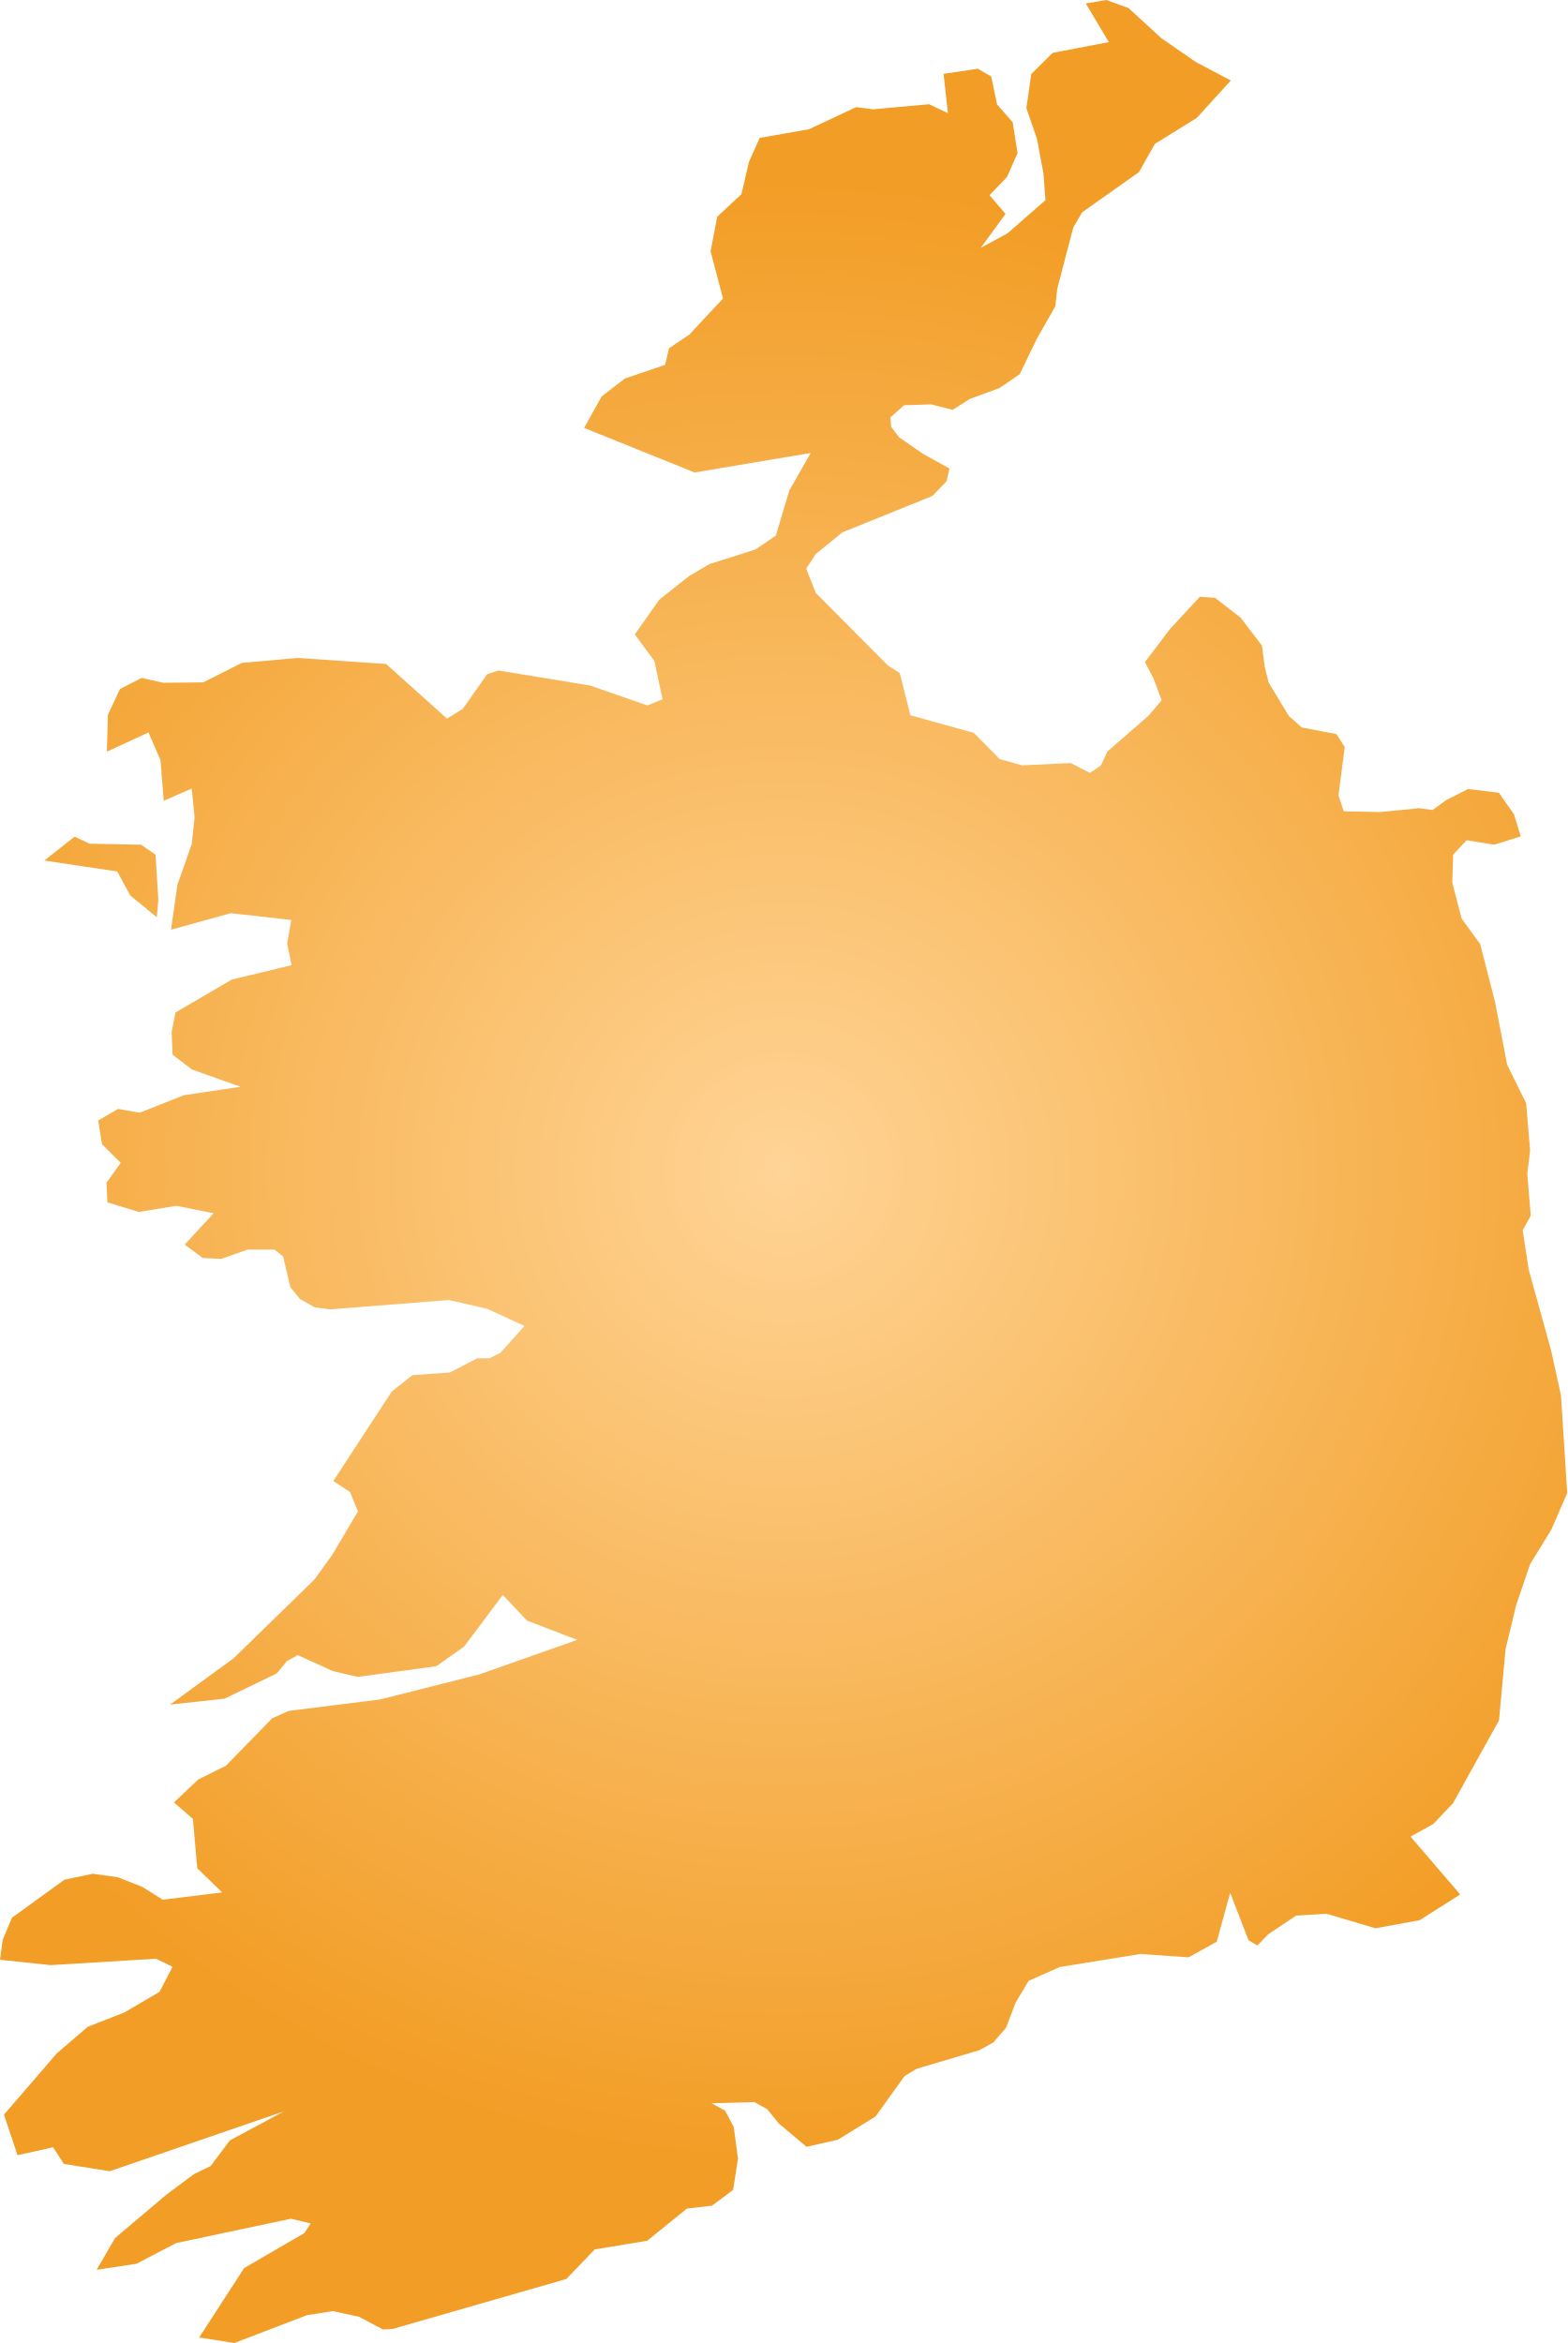
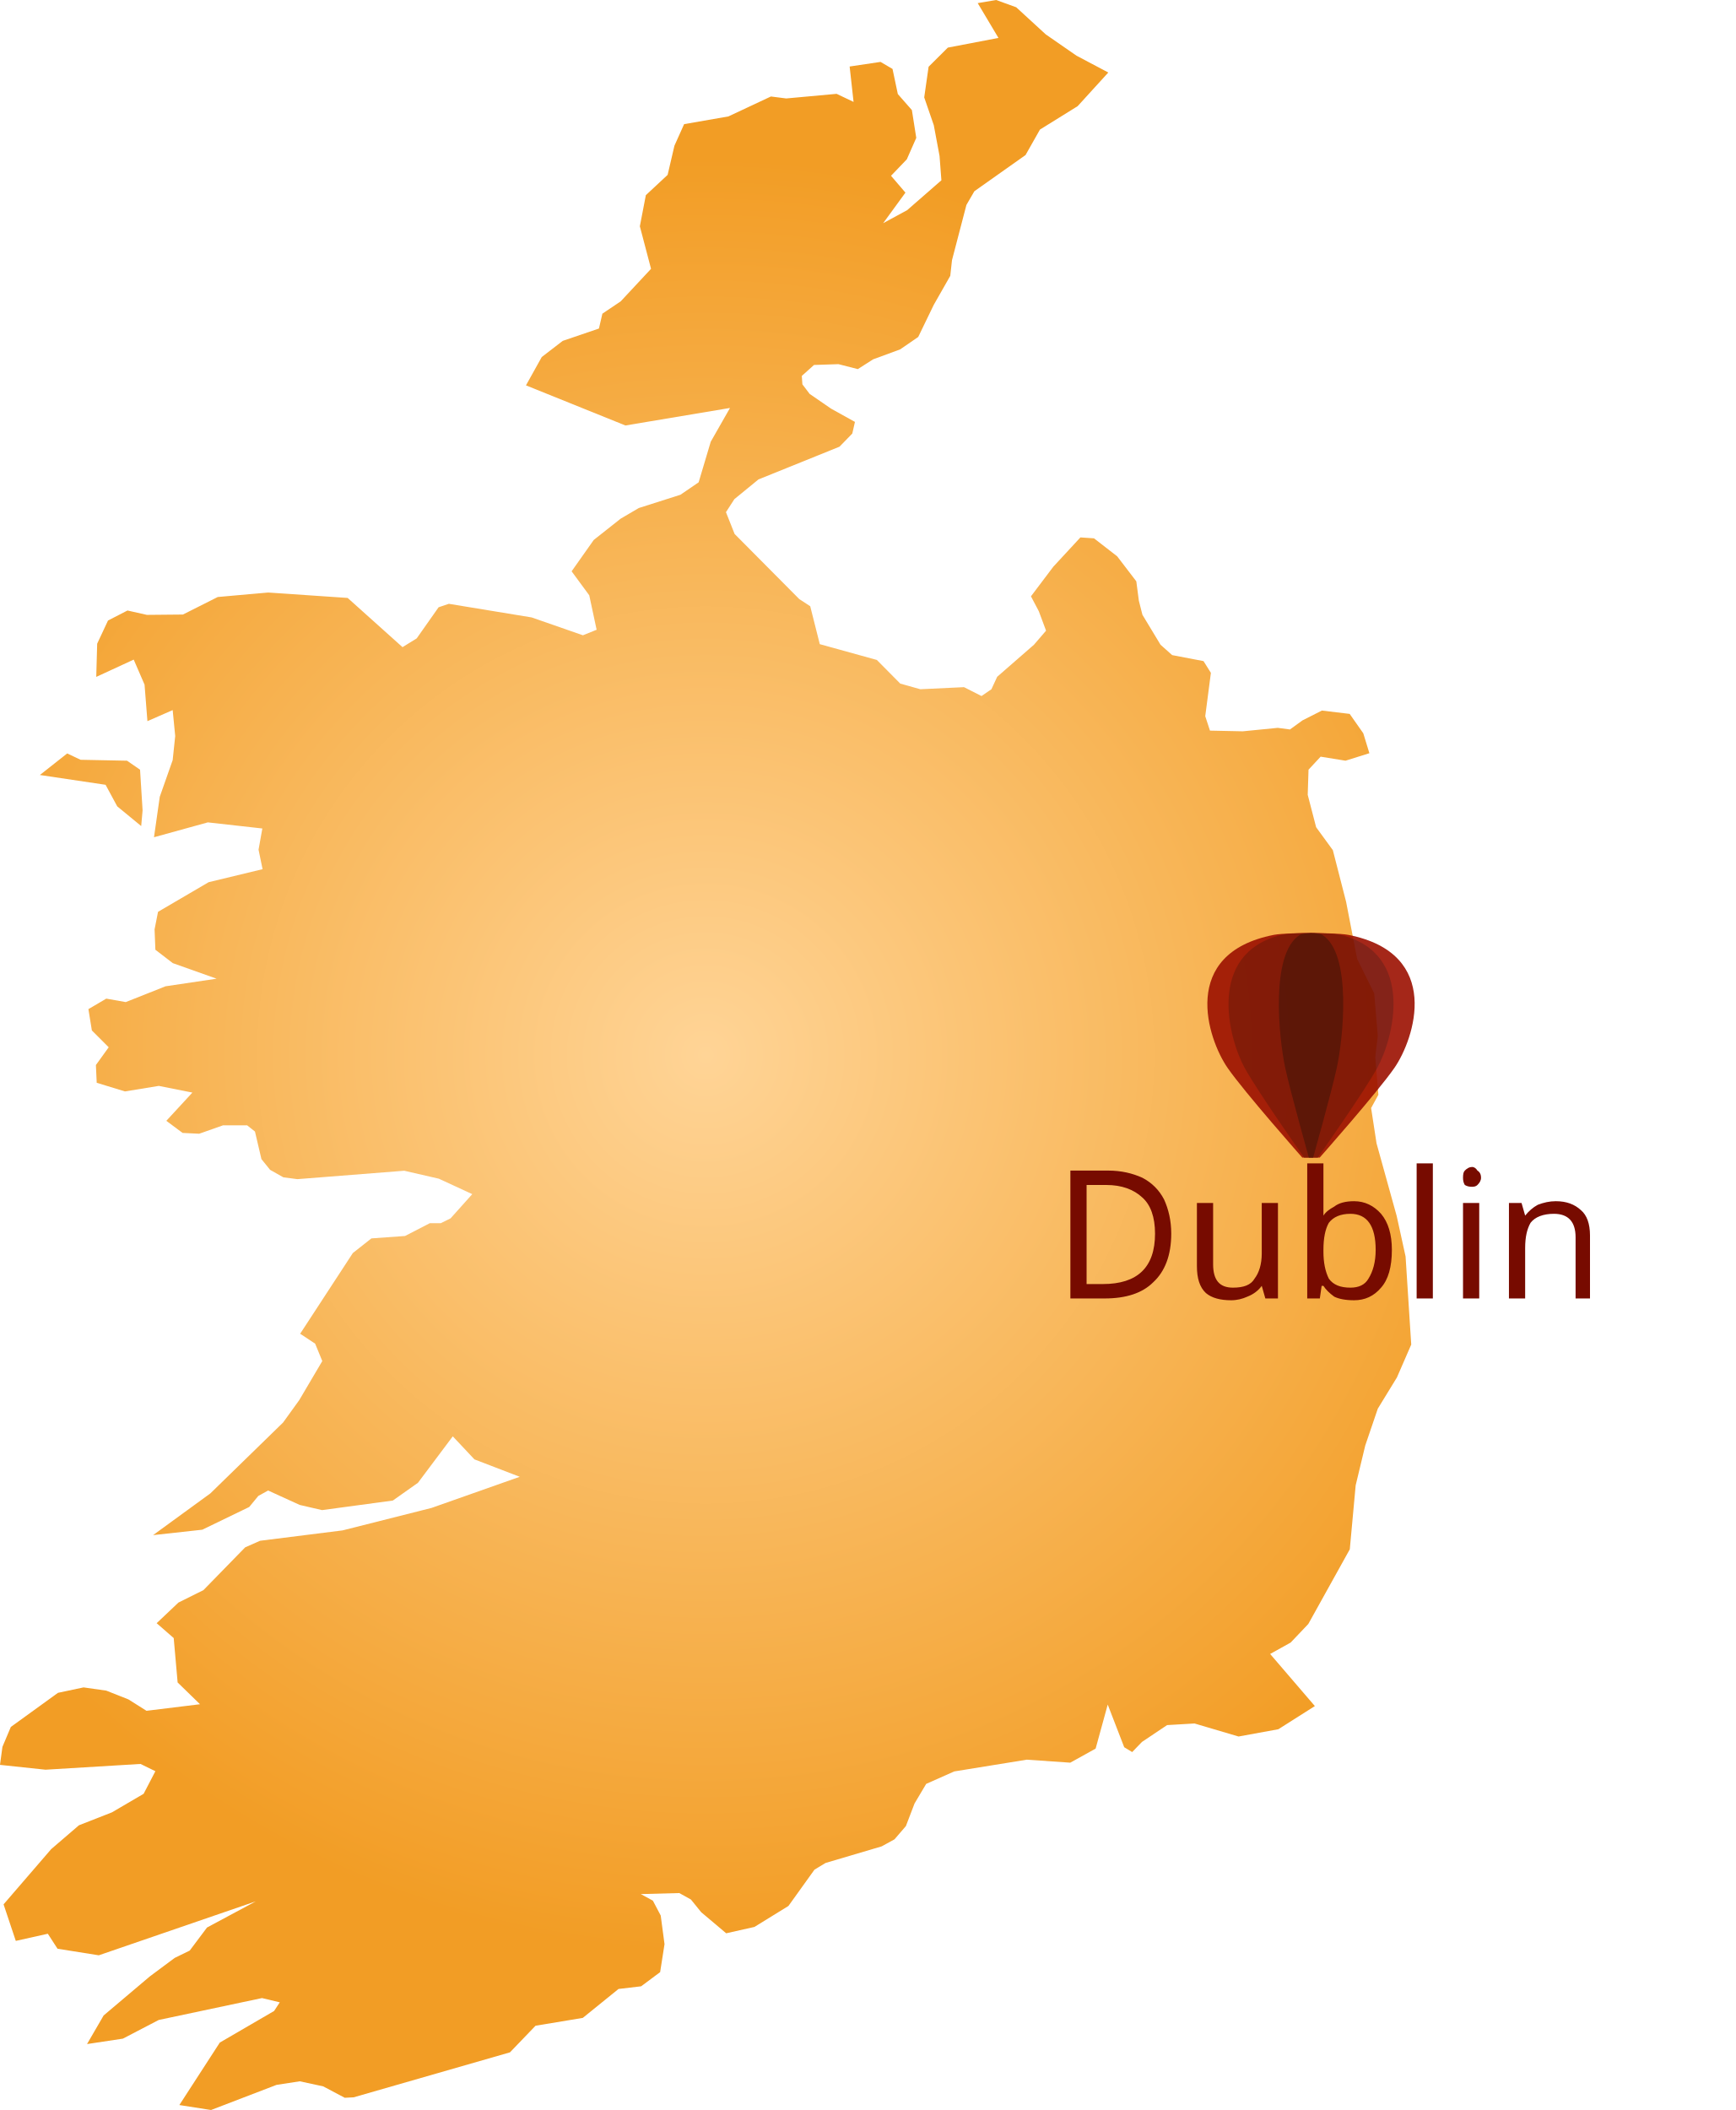
- <svg xmlns="http://www.w3.org/2000/svg" width="12.243" height="18.304" viewBox="0 0 12.243 18.304">
-   <defs>
-     <radialGradient id="radial-gradient" cx="6.122" cy="9.152" r="7.786" gradientUnits="userSpaceOnUse">
-       <stop offset="0" stop-color="#ffd496" />
-       <stop offset="1" stop-color="#f29d25" />
-     </radialGradient>
-   </defs>
-   <g id="Layer_2" data-name="Layer 2">
-     <g id="Layer_1-2" data-name="Layer 1">
-       <path id="IE" d="M8.897,1.345l-.444.314-.069.119-.125.479-.015.136-.143.251-.135.279-.157.108-.234.086-.133.085-.168-.043-.212.007-.106.095.005.073.063.083.186.128.207.115-.023.101-.111.114-.703.284-.209.171-.073.113.075.189.561.565.095.062.083.329.495.137L7.81,5.93l.174.049.379-.018.152.077.086-.059.05-.108.319-.278.105-.122-.063-.169-.068-.129.194-.257.235-.254.118.008.201.156.166.217.022.168.031.122.157.26.101.09.272.052.064.102-.049.376.041.125.285.006.303-.03.106.014.109-.079.168-.085.241.029.118.168.053.173-.207.065-.216-.035-.105.113-.007.218.073.281.145.199.115.448.096.496.148.299.031.37-.022.182.027.327-.063.115.047.306.175.631.077.351.049.764-.124.285-.166.271-.109.32-.083.345-.051.555-.36.648-.153.161-.178.099.388.452-.317.201-.345.063-.382-.113-.238.014-.218.146-.085.088-.069-.042-.143-.37-.105.382-.22.122-.377-.026-.63.102-.243.108-.101.17-.075.196-.099.115-.111.061-.487.144-.096.058-.226.315-.295.182-.245.055-.217-.183-.089-.11-.101-.056-.334.009.105.057.068.129.033.248-.038.243-.165.123-.196.023-.31.251-.41.068-.222.231-1.356.39-.077.004-.187-.099-.203-.044-.202.031-.568.218-.275-.043.351-.542.471-.274.049-.075-.154-.037-.896.19-.311.162-.311.047.144-.248.401-.339.215-.16.131-.064.15-.2.423-.227-1.362.468-.358-.057-.084-.13-.278.062L.031,16.52l.413-.479.241-.207.286-.112.275-.161.102-.196-.129-.063-.824.05L0,15.31l.021-.156.073-.173.409-.296.222-.047.197.028.192.076.157.099.464-.057-.194-.189-.034-.385-.148-.129.189-.179.217-.108.362-.371.129-.057.716-.09.772-.195.765-.27-.393-.151-.188-.2-.302.403-.218.154-.614.083L2.6,13.055l-.274-.125-.085.047-.079.096-.407.197-.427.047.497-.362.631-.615.14-.194.2-.339-.062-.151-.13-.086.457-.7.161-.127.292-.021.215-.111h.095l.085-.042.188-.21-.29-.134-.3-.069-.927.073-.122-.016-.115-.065-.075-.093-.056-.239-.068-.054H1.935l-.207.073-.144-.007-.141-.105.226-.245L1.378,9.42l-.294.048L.839,9.393.832,9.239l.111-.154L.797,8.939l-.03-.185.155-.091.169.03.345-.137.443-.066-.38-.135-.151-.116-.007-.177.03-.152.439-.257.468-.113-.035-.169.033-.184-.473-.053-.467.129.05-.351.112-.318.022-.209L1.498,6.16l-.219.096-.025-.317L1.16,5.722l-.325.15L.843,5.584l.094-.201.169-.087.168.038.313-.003.302-.152.435-.039.692.047.476.427.123-.076.19-.27.089-.03.718.118.445.155.119-.048-.064-.299-.153-.208.192-.272.234-.185.157-.092.361-.115.158-.108.105-.352.167-.293-.907.152-.863-.348L4.7,3.097l.182-.14.314-.107.03-.129.159-.107.263-.282-.097-.369.052-.27.189-.176.059-.253.084-.187.384-.067.369-.173.133.017.437-.04.147.07L7.371.577l.268-.04.104.061.046.218.122.139.038.241-.082.186-.137.143.125.146-.193.265.208-.113.297-.259-.016-.211-.05-.267L8.018.845l.038-.266.167-.166.439-.084-.18-.302L8.642,0l.174.063.256.235.267.185.276.146-.266.292-.327.203ZM1.237,7.03l-.012.136-.208-.171-.101-.187-.57-.085.237-.187.116.055.403.008.113.078Z" fill="url(#radial-gradient)" />
+ <svg xmlns="http://www.w3.org/2000/svg" version="1.1" id="Layer_1" x="0px" y="0px" width="15.056px" height="18.304px" viewBox="0 0 15.056 18.304" enable-background="new 0 0 15.056 18.304" xml:space="preserve">
+   <radialGradient id="IE_1_" cx="6.122" cy="9.152" r="7.786" gradientUnits="userSpaceOnUse">
+     <stop offset="0" style="stop-color:#FFD496" />
+     <stop offset="1" style="stop-color:#F29D25" />
+   </radialGradient>
+   <path id="IE" fill="url(#IE_1_)" d="M8.897,1.345l-0.444,0.314l-0.069,0.119l-0.125,0.479l-0.015,0.136l-0.143,0.251l-0.135,0.279  l-0.157,0.108l-0.234,0.086l-0.133,0.085l-0.168-0.043l-0.212,0.007l-0.106,0.095l0.005,0.073l0.063,0.083l0.186,0.128l0.207,0.115  l-0.023,0.101l-0.111,0.114L6.58,4.159l-0.209,0.171l-0.073,0.113l0.075,0.189l0.561,0.565l0.095,0.062l0.083,0.329l0.495,0.137  l0.203,0.205l0.174,0.049l0.379-0.018l0.152,0.077l0.086-0.059l0.05-0.108l0.319-0.278l0.105-0.122l-0.063-0.169l-0.068-0.129  l0.194-0.257l0.235-0.254l0.118,0.008l0.201,0.156l0.166,0.217l0.022,0.168l0.031,0.122l0.157,0.26l0.101,0.09l0.272,0.052  l0.064,0.102l-0.049,0.376l0.041,0.125l0.285,0.006l0.303-0.03l0.106,0.014l0.109-0.079l0.168-0.085l0.241,0.029l0.118,0.168  l0.053,0.173l-0.207,0.065l-0.216-0.035l-0.105,0.113l-0.007,0.218l0.073,0.281l0.145,0.199l0.115,0.448l0.096,0.496l0.148,0.299  l0.031,0.37l-0.022,0.182l0.027,0.327l-0.063,0.115l0.047,0.306l0.175,0.631l0.077,0.351l0.049,0.764l-0.124,0.285l-0.166,0.271  l-0.109,0.32l-0.083,0.345l-0.051,0.555l-0.36,0.648l-0.153,0.161l-0.178,0.099l0.388,0.452l-0.317,0.201l-0.345,0.063l-0.382-0.113  l-0.238,0.014l-0.218,0.146l-0.085,0.088l-0.069-0.042l-0.143-0.37l-0.105,0.382l-0.22,0.122l-0.377-0.026l-0.63,0.102l-0.243,0.108  l-0.101,0.17l-0.075,0.196l-0.099,0.115l-0.111,0.061l-0.487,0.144l-0.096,0.058L6.84,16.534l-0.295,0.182L6.3,16.771l-0.217-0.183  l-0.089-0.11l-0.101-0.056l-0.334,0.009l0.105,0.057l0.068,0.129l0.033,0.248l-0.038,0.243l-0.165,0.123l-0.196,0.023l-0.31,0.251  l-0.41,0.068l-0.222,0.231l-1.356,0.39l-0.077,0.004l-0.187-0.099l-0.203-0.044l-0.202,0.031l-0.568,0.218l-0.275-0.043l0.351-0.542  l0.471-0.274l0.049-0.075l-0.154-0.037l-0.896,0.19l-0.311,0.162l-0.311,0.047l0.144-0.248L1.3,17.145l0.215-0.16l0.131-0.064  l0.15-0.2l0.423-0.227l-1.362,0.468l-0.358-0.057l-0.084-0.13l-0.278,0.062L0.031,16.52l0.413-0.479l0.241-0.207l0.286-0.112  l0.275-0.161l0.102-0.196l-0.129-0.063l-0.824,0.05L0,15.31l0.021-0.156l0.073-0.173l0.409-0.296l0.222-0.047l0.197,0.028  l0.192,0.076l0.157,0.099l0.464-0.057l-0.194-0.189L1.507,14.21l-0.148-0.129l0.189-0.179l0.217-0.108l0.362-0.371l0.129-0.057  l0.716-0.09l0.772-0.195l0.765-0.27L4.116,12.66l-0.188-0.2l-0.302,0.403l-0.218,0.154L2.794,13.1L2.6,13.055L2.326,12.93  l-0.085,0.047l-0.079,0.096L1.755,13.27l-0.427,0.047l0.497-0.362l0.631-0.615l0.14-0.194l0.2-0.339l-0.062-0.151l-0.13-0.086  l0.457-0.7l0.161-0.127l0.292-0.021l0.215-0.111h0.095l0.085-0.042l0.188-0.21l-0.29-0.134l-0.3-0.069L2.58,10.229l-0.122-0.016  l-0.115-0.065l-0.075-0.093L2.212,9.816L2.144,9.762H1.935L1.728,9.835L1.584,9.828L1.443,9.723l0.226-0.245L1.378,9.42L1.084,9.468  L0.839,9.393L0.832,9.239l0.111-0.154L0.797,8.939l-0.03-0.185l0.155-0.091l0.169,0.03l0.345-0.137L1.879,8.49l-0.38-0.135  L1.348,8.239L1.341,8.062l0.03-0.152L1.81,7.653L2.278,7.54L2.243,7.371l0.033-0.184L1.803,7.134L1.336,7.263l0.05-0.351  l0.112-0.318l0.022-0.209l-0.022-0.225L1.279,6.256L1.254,5.939L1.16,5.722l-0.325,0.15l0.008-0.288l0.094-0.201l0.169-0.087  l0.168,0.038l0.313-0.003l0.302-0.152l0.435-0.039l0.692,0.047l0.476,0.427l0.123-0.076l0.19-0.27l0.089-0.03l0.718,0.118  l0.445,0.155l0.119-0.048l-0.064-0.299l-0.153-0.208l0.192-0.272l0.234-0.185l0.157-0.092l0.361-0.115l0.158-0.108l0.105-0.352  l0.167-0.293l-0.907,0.152l-0.863-0.348l0.137-0.246l0.182-0.14l0.314-0.107l0.03-0.129l0.159-0.107l0.263-0.282l-0.097-0.369  l0.052-0.27l0.189-0.176l0.059-0.253l0.084-0.187l0.384-0.067l0.369-0.173l0.133,0.017l0.437-0.04l0.147,0.07l-0.034-0.307  l0.268-0.04l0.104,0.061l0.046,0.218l0.122,0.139l0.038,0.241l-0.082,0.186l-0.137,0.143l0.125,0.146l-0.193,0.265l0.208-0.113  l0.297-0.259l-0.016-0.211l-0.05-0.267l-0.083-0.241l0.038-0.266l0.167-0.166l0.439-0.084l-0.18-0.302L8.642,0l0.174,0.063  l0.256,0.235l0.267,0.185l0.276,0.146l-0.266,0.292l-0.327,0.203L8.897,1.345z M1.237,7.03l-0.012,0.136l-0.208-0.171  l-0.101-0.187l-0.57-0.085l0.237-0.187l0.116,0.055l0.403,0.008l0.113,0.078L1.237,7.03z" />
+   <g>
+     <text transform="matrix(1 0 0 1 9.1298 11.264)" fill="#770B00" font-family="'KornerDeliNF'" font-size="1.547px">Dublin</text>
+     <g id="Layer_2_copy_2" opacity="0.9">
+       <path fill="#9B0F00" d="M11.698,8.11c-0.069-0.014-0.26-0.015-0.316-0.016v0c0,0-0.003,0-0.008,0    c-0.005,0-0.008,0-0.008,0v0c-0.056,0-0.247,0.002-0.316,0.016c-0.823,0.162-0.573,0.904-0.4,1.154    c0.147,0.212,0.648,0.778,0.648,0.778h0.151c0,0,0.501-0.566,0.648-0.778C12.27,9.014,12.52,8.272,11.698,8.11z    " />
+       <path fill="#770B00" d="M11.631,8.11c-0.054-0.013-0.201-0.015-0.249-0.016V8.094c0,0-0.003,0-0.008,0    c-0.005,0-0.008,0-0.008,0v0c-0.048,0-0.195,0.002-0.249,0.016c-0.656,0.162-0.457,0.904-0.319,1.154    c0.117,0.212,0.516,0.778,0.516,0.778h0.118c0,0,0.4-0.566,0.516-0.778C12.087,9.014,12.287,8.272,11.631,8.11    z" />
+       <path fill="#4C0700" d="M11.471,8.11c-0.019-0.012-0.065-0.015-0.089-0.015l0-0c0,0-0.003,0-0.008,0    c-0.005-0-0.008-0-0.008-0l0,0c-0.024,0.001-0.071,0.004-0.089,0.015    c-0.261,0.162-0.181,0.904-0.127,1.154c0.046,0.212,0.205,0.778,0.205,0.778h0.037c0,0,0.159-0.566,0.205-0.778    C11.652,9.014,11.732,8.272,11.471,8.11z" />
    </g>
  </g>
</svg>
